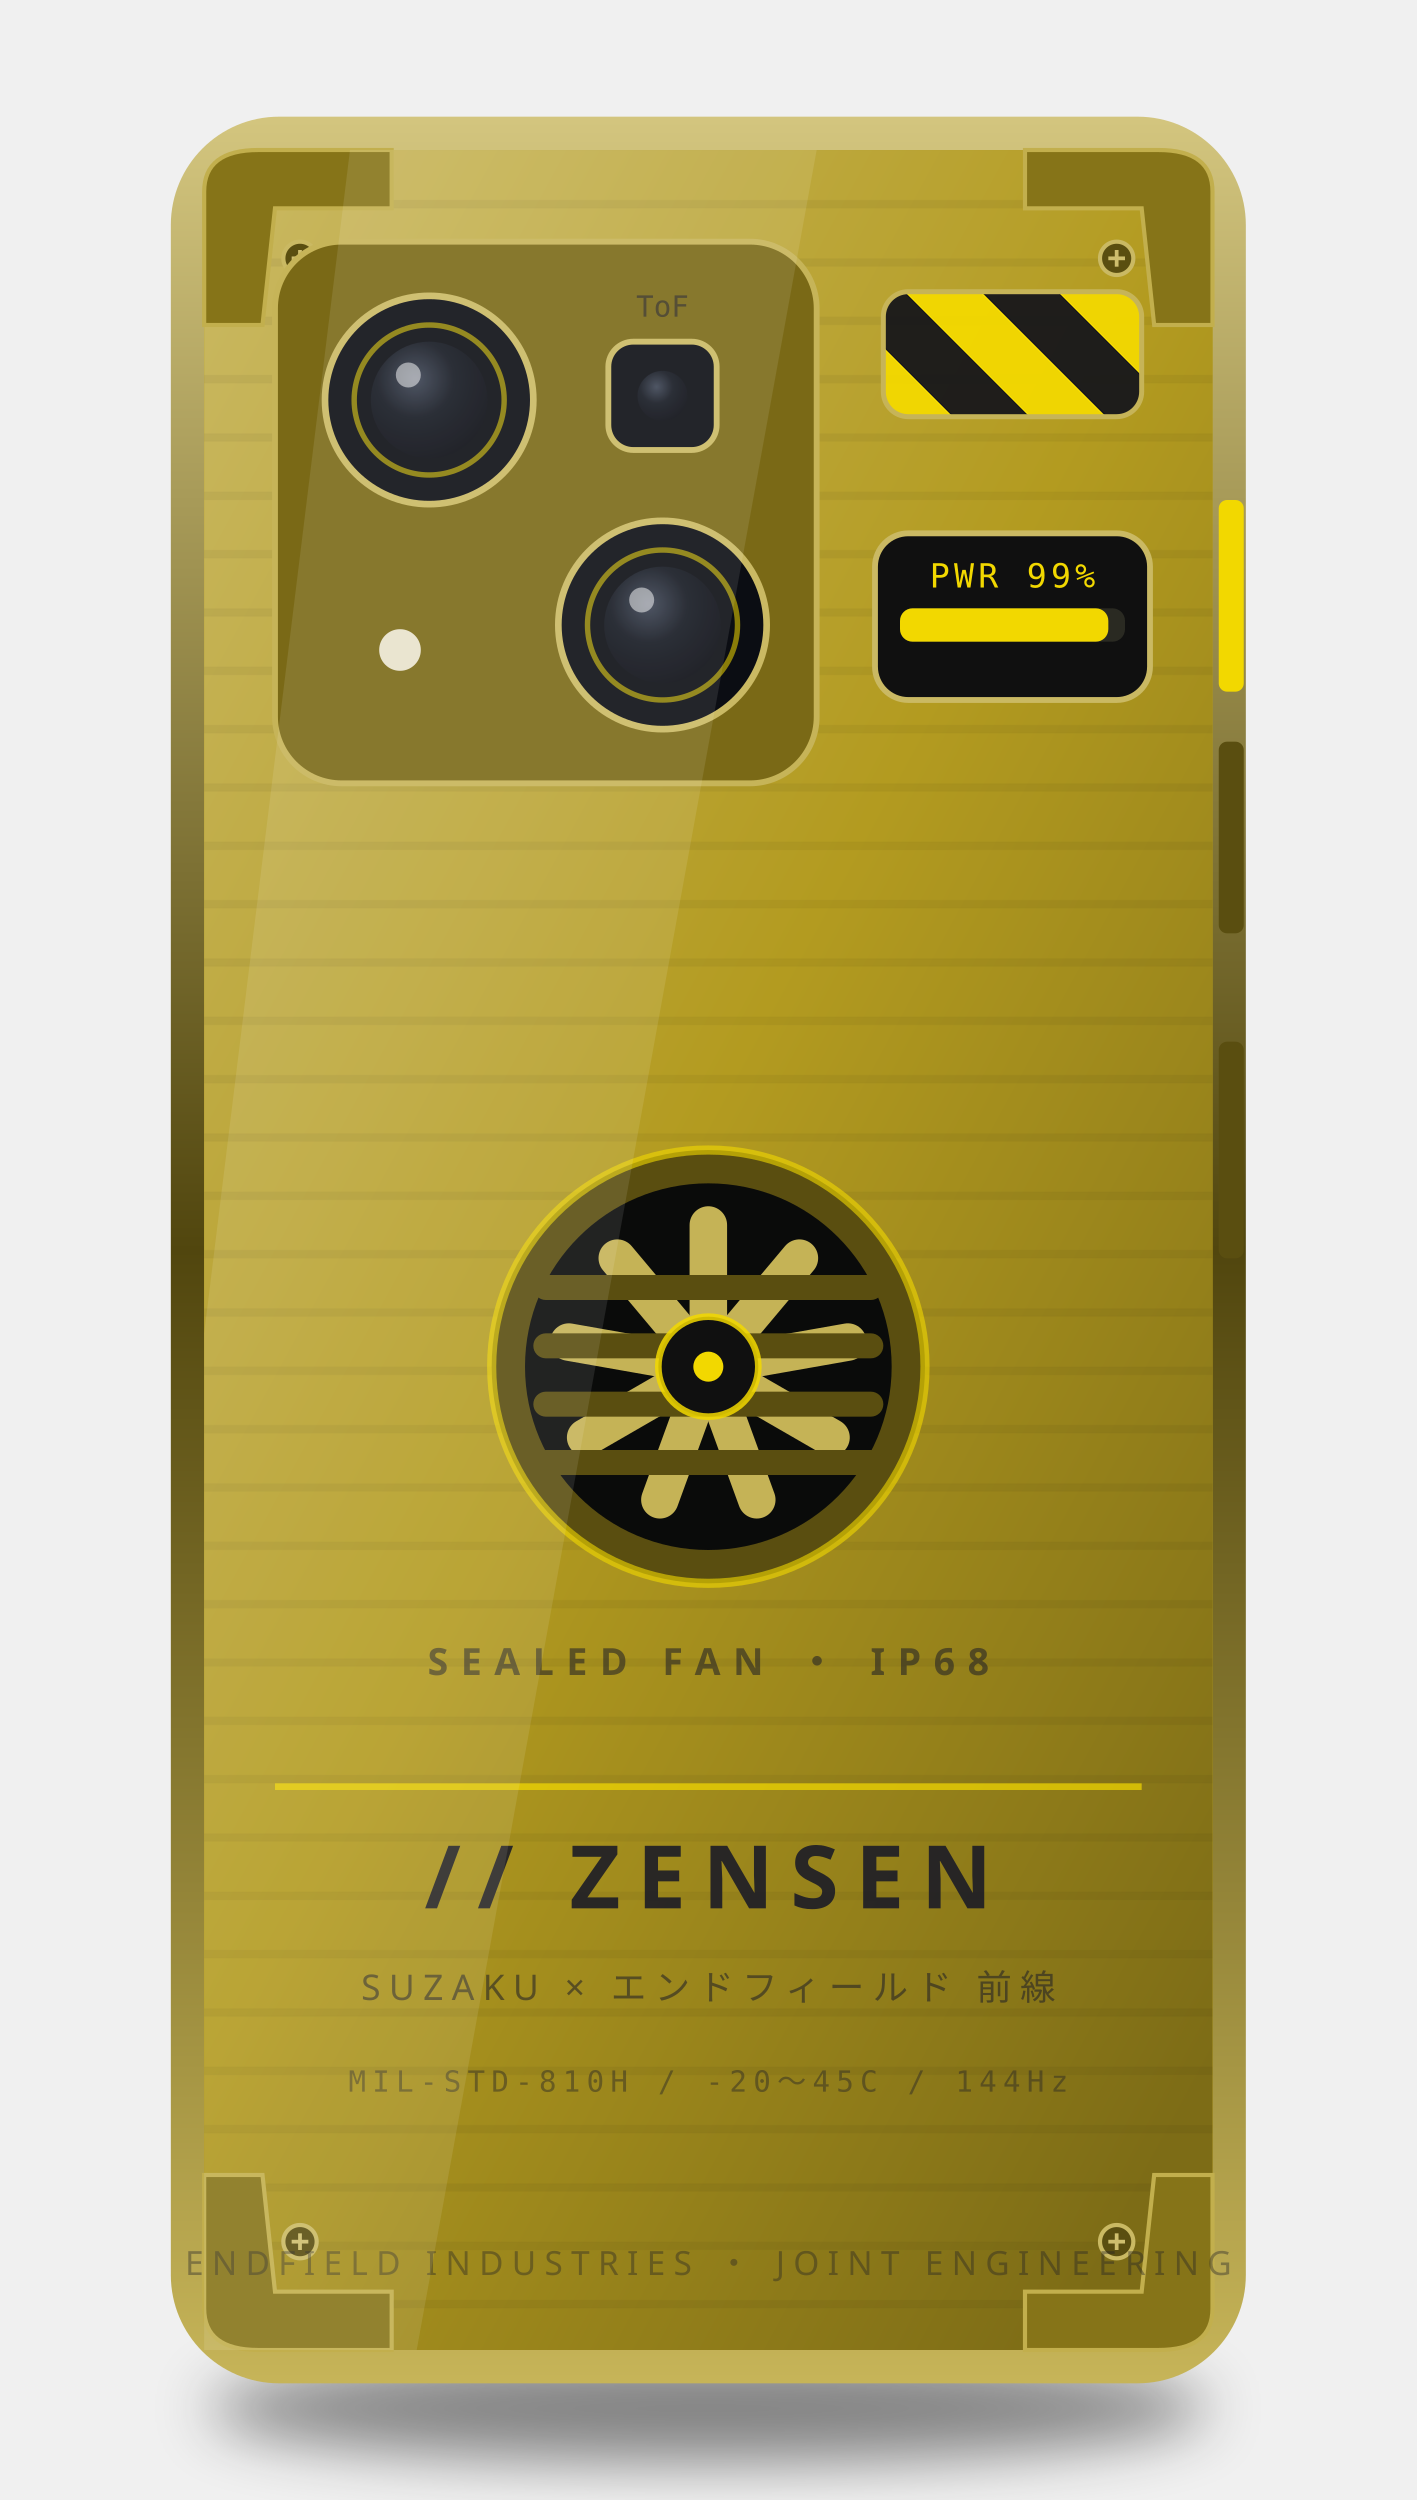
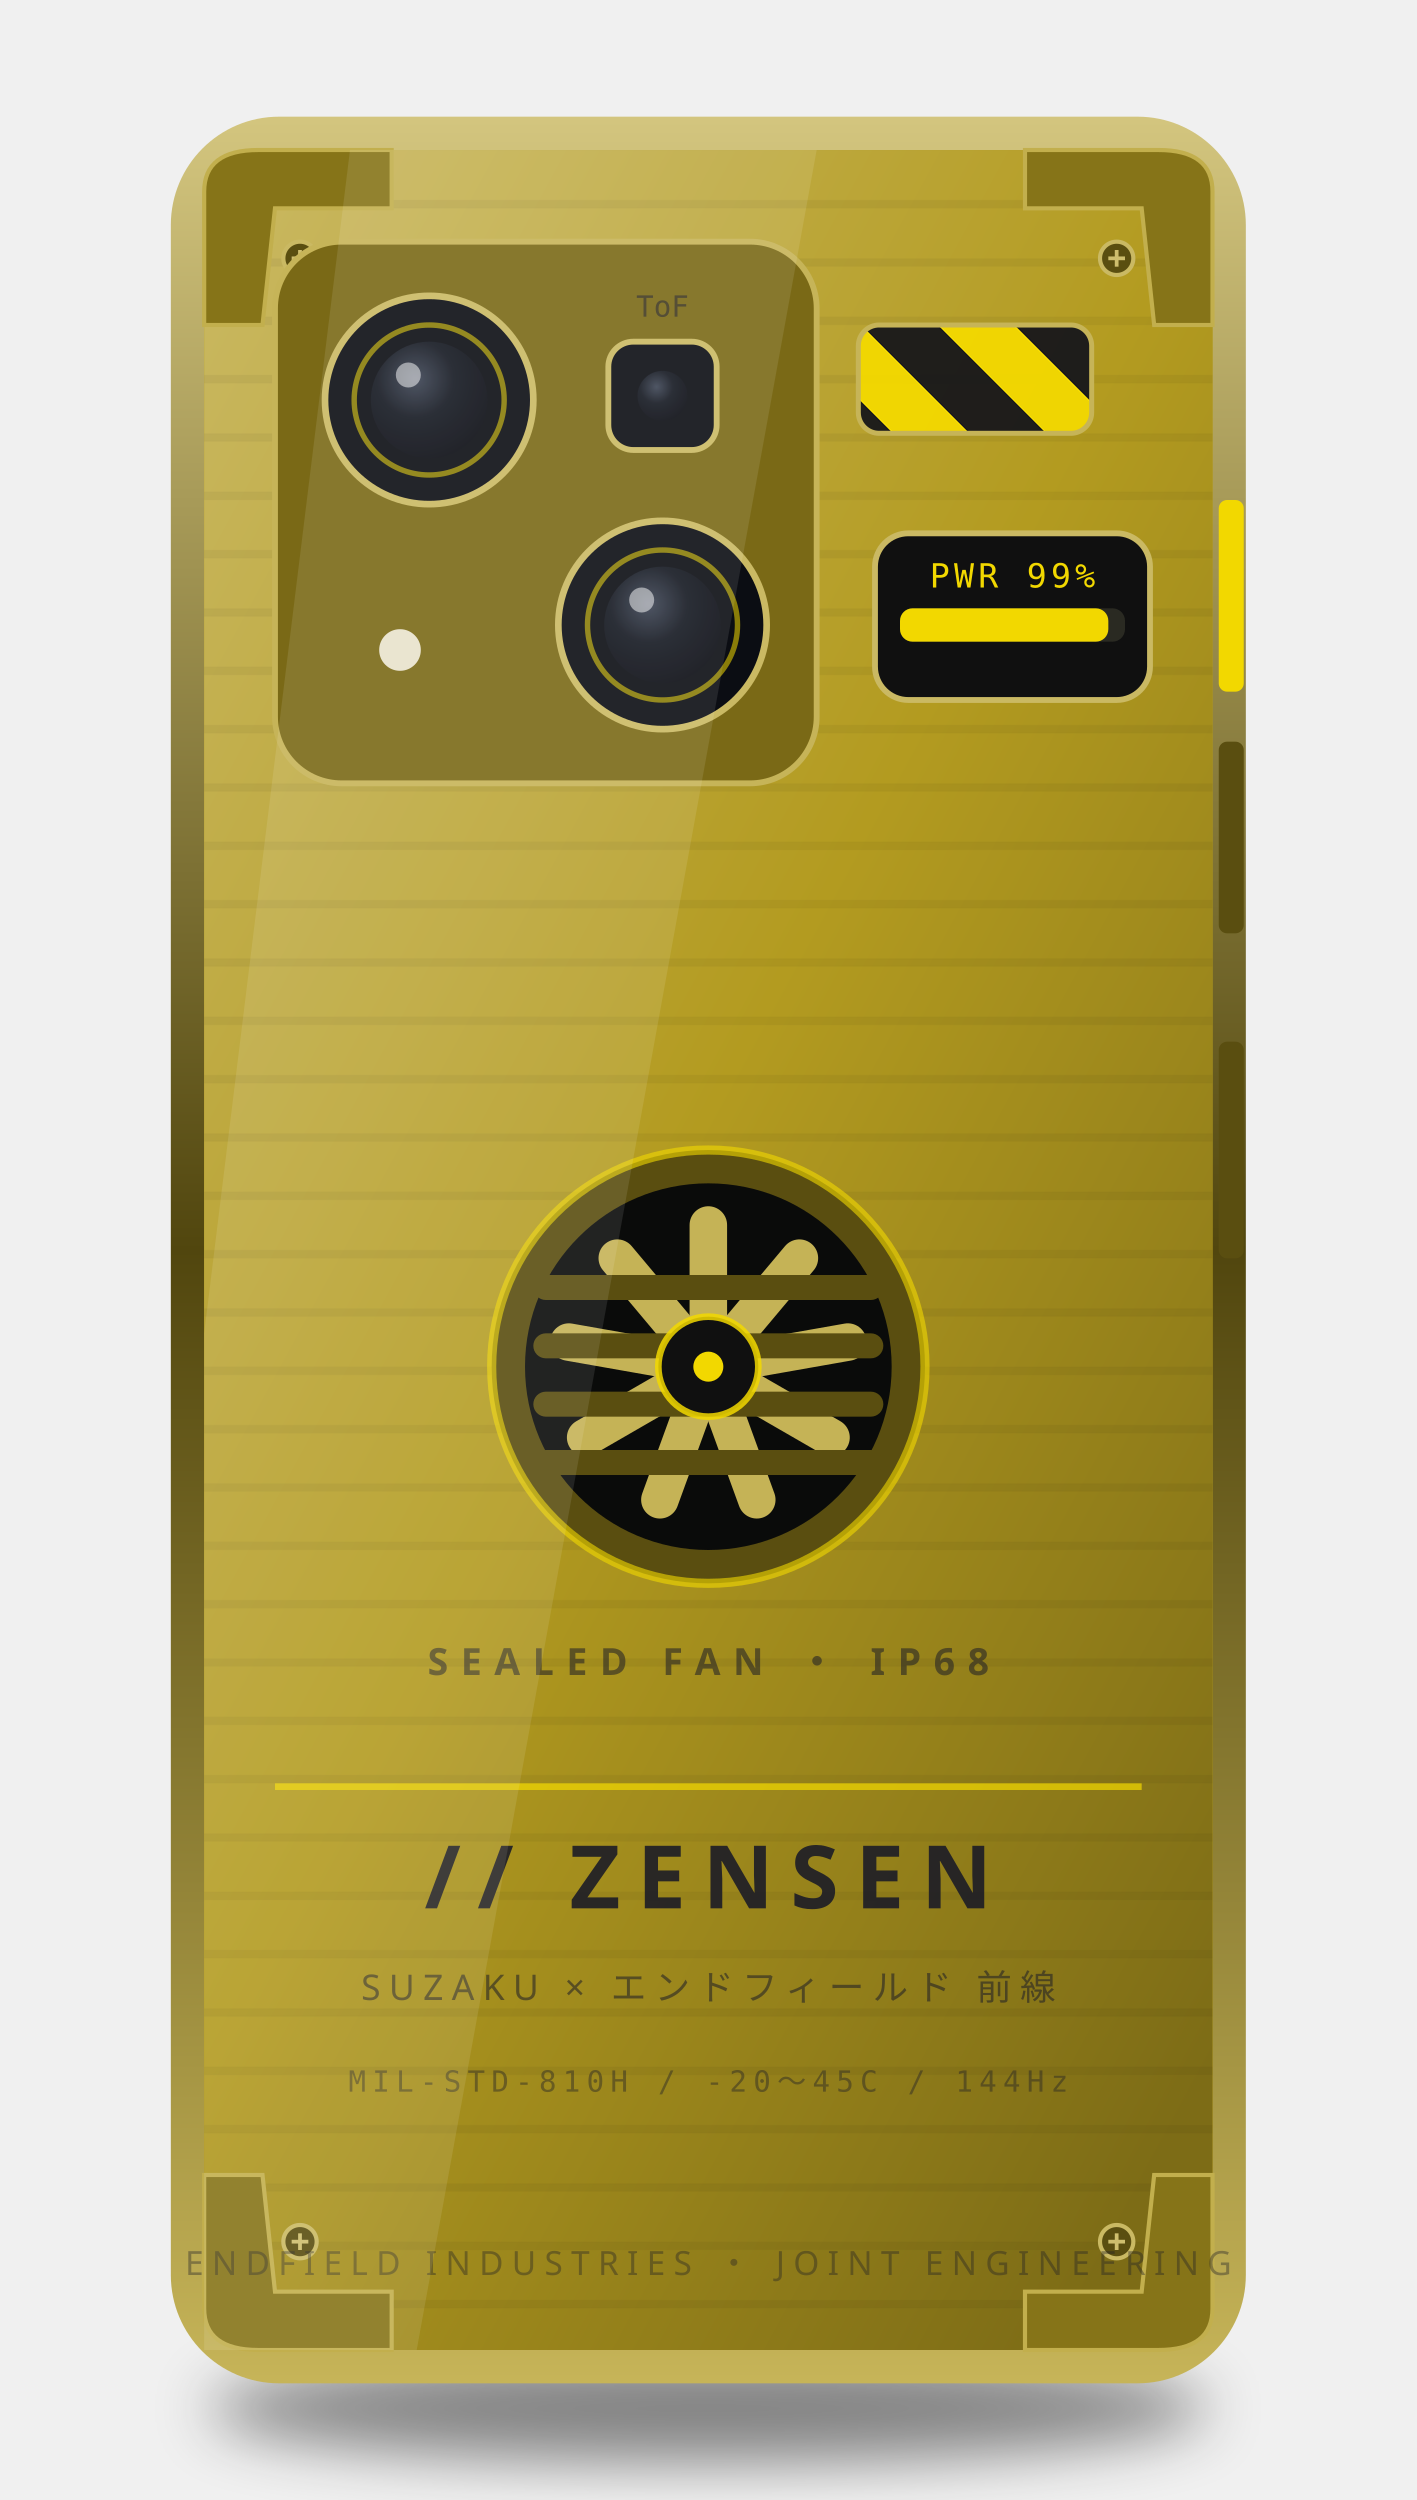
<svg xmlns="http://www.w3.org/2000/svg" viewBox="0 0 340 600" role="img" aria-label="SUZAKU × エンドフィールド 前線">
  <defs>
    <linearGradient id="bodyzensen1" x1="0" y1="0" x2="0.85" y2="1">
      <stop offset="0" stop-color="#cab963" />
      <stop offset="0.5" stop-color="#b39b20" />
      <stop offset="1" stop-color="#7d6c16" />
    </linearGradient>
    <linearGradient id="framezensen1" x1="0" y1="0" x2="0" y2="1">
      <stop offset="0" stop-color="#d3c57e" />
      <stop offset="0.5" stop-color="#51460e" />
      <stop offset="1" stop-color="#c6b458" />
    </linearGradient>
    <radialGradient id="lenszensen1" cx="0.38" cy="0.32" r="0.95">
      <stop offset="0" stop-color="#3c4454" />
      <stop offset="0.35" stop-color="#141821" />
      <stop offset="1" stop-color="#04040a" />
    </radialGradient>
    <pattern id="hzzensen1" width="26" height="26" patternUnits="userSpaceOnUse" patternTransform="rotate(-45)">
      <rect width="13" height="26" fill="#f2d800" />
      <rect x="13" width="13" height="26" fill="#17171a" />
    </pattern>
    <pattern id="texzensen1" width="14" height="14" patternUnits="userSpaceOnUse">
      <path d="M0 7 H14" stroke="#000" stroke-opacity="0.05" stroke-width="2" />
    </pattern>
    <filter id="softzensen1" x="-40%" y="-40%" width="180%" height="180%">
      <feGaussianBlur stdDeviation="7" />
    </filter>
  </defs>
  <ellipse cx="170" cy="578" rx="120" ry="13" fill="#000000" opacity="0.45" filter="url(#softzensen1)" />
  <rect x="41" y="28" width="258" height="544" rx="26" fill="url(#framezensen1)" />
  <rect x="49" y="36" width="242" height="528" rx="20" fill="#b39b20" />
  <rect x="49" y="36" width="242" height="528" rx="20" fill="url(#bodyzensen1)" />
  <rect x="49" y="36" width="242" height="528" rx="20" fill="url(#texzensen1)" />
  <path d="M49 78 L49 46 Q49 36 62 36 L94 36 L94 50 L66 50 L63 78 Z" fill="#867418" stroke="#c2af4d" stroke-width="1" />
  <path d="M291 78 L291 46 Q291 36 278 36 L246 36 L246 50 L274 50 L277 78 Z" fill="#867418" stroke="#c2af4d" stroke-width="1" />
  <path d="M49 522 L49 554 Q49 564 62 564 L94 564 L94 550 L66 550 L63 522 Z" fill="#867418" stroke="#c2af4d" stroke-width="1" />
  <path d="M291 522 L291 554 Q291 564 278 564 L246 564 L246 550 L274 550 L277 522 Z" fill="#867418" stroke="#c2af4d" stroke-width="1" />
  <circle cx="72" cy="62" r="4" fill="#5a4e10" stroke="#cab963" stroke-width="1" />
  <path d="M70 62 h4 M72 60 v4" stroke="#cebe6e" stroke-width="0.9" />
  <circle cx="268" cy="62" r="4" fill="#5a4e10" stroke="#cab963" stroke-width="1" />
  <path d="M266 62 h4 M268 60 v4" stroke="#cebe6e" stroke-width="0.9" />
  <circle cx="72" cy="538" r="4" fill="#5a4e10" stroke="#cab963" stroke-width="1" />
  <path d="M70 538 h4 M72 536 v4" stroke="#cebe6e" stroke-width="0.9" />
  <circle cx="268" cy="538" r="4" fill="#5a4e10" stroke="#cab963" stroke-width="1" />
  <path d="M266 538 h4 M268 536 v4" stroke="#cebe6e" stroke-width="0.9" />
  <rect x="66" y="58" width="130" height="130" rx="16" fill="#7a6916" stroke="#c6b458" stroke-width="1.4" />
  <circle cx="103" cy="96" r="25" fill="#0b0d13" stroke="#cab963" stroke-width="1.6" />
  <circle cx="103" cy="96" r="18" fill="none" stroke="#f2d800" stroke-opacity="0.55" stroke-width="1.3" />
  <circle cx="103" cy="96" r="14" fill="url(#lenszensen1)" />
  <circle cx="98" cy="90" r="3" fill="#ffffff" opacity="0.5" />
  <circle cx="159" cy="150" r="25" fill="#0b0d13" stroke="#cab963" stroke-width="1.6" />
  <circle cx="159" cy="150" r="18" fill="none" stroke="#f2d800" stroke-opacity="0.55" stroke-width="1.3" />
  <circle cx="159" cy="150" r="14" fill="url(#lenszensen1)" />
  <circle cx="154" cy="144" r="3" fill="#ffffff" opacity="0.5" />
  <rect x="146" y="82" width="26" height="26" rx="6" fill="#0b0d13" stroke="#cab963" stroke-width="1.4" />
  <circle cx="159" cy="95" r="6" fill="url(#lenszensen1)" />
  <text x="159" y="76" font-family="ui-monospace,monospace" font-size="7" fill="#1c1c26" opacity="0.6" text-anchor="middle">ToF</text>
  <circle cx="96" cy="156" r="5" fill="#f4efdf" opacity="0.9" />
-   <rect x="212" y="70" width="62" height="30" rx="6" fill="url(#hzzensen1)" opacity="0.95" />
-   <rect x="212" y="70" width="62" height="30" rx="6" fill="none" stroke="#c6b458" stroke-width="1.2" />
+   <rect x="206" y="78" width="56" height="26" rx="5" fill="url(#hzzensen1)" opacity="0.95" />
+   <rect x="206" y="78" width="56" height="26" rx="5" fill="none" stroke="#c6b458" stroke-width="1.2" />
  <rect x="210" y="128" width="66" height="40" rx="8" fill="#101010" stroke="#cab963" stroke-width="1.4" />
  <rect x="216" y="146" width="54" height="8" rx="3" fill="#2a2a22" />
  <rect x="216" y="146" width="50" height="8" rx="3" fill="#f2d800" />
  <text x="243" y="141" font-family="ui-monospace,monospace" font-size="8" fill="#f2d800" text-anchor="middle" letter-spacing="1">PWR 99%</text>
  <circle cx="170" cy="328" r="52" fill="#5a4e10" />
  <circle cx="170" cy="328" r="52" fill="none" stroke="#f2d800" stroke-opacity="0.6" stroke-width="2.2" />
  <circle cx="170" cy="328" r="44" fill="#0a0b0a" />
  <path d="M170 328 L170 294" stroke="#c5b356" stroke-width="9" stroke-linecap="round" transform="rotate(0 170 328)" />
  <path d="M170 328 L170 294" stroke="#c5b356" stroke-width="9" stroke-linecap="round" transform="rotate(40 170 328)" />
  <path d="M170 328 L170 294" stroke="#c5b356" stroke-width="9" stroke-linecap="round" transform="rotate(80 170 328)" />
  <path d="M170 328 L170 294" stroke="#c5b356" stroke-width="9" stroke-linecap="round" transform="rotate(120 170 328)" />
  <path d="M170 328 L170 294" stroke="#c5b356" stroke-width="9" stroke-linecap="round" transform="rotate(160 170 328)" />
  <path d="M170 328 L170 294" stroke="#c5b356" stroke-width="9" stroke-linecap="round" transform="rotate(200 170 328)" />
  <path d="M170 328 L170 294" stroke="#c5b356" stroke-width="9" stroke-linecap="round" transform="rotate(240 170 328)" />
  <path d="M170 328 L170 294" stroke="#c5b356" stroke-width="9" stroke-linecap="round" transform="rotate(280 170 328)" />
  <path d="M170 328 L170 294" stroke="#c5b356" stroke-width="9" stroke-linecap="round" transform="rotate(320 170 328)" />
  <rect x="128" y="306" width="84" height="6" rx="3" fill="#5a4e10" />
  <rect x="128" y="320" width="84" height="6" rx="3" fill="#5a4e10" />
  <rect x="128" y="334" width="84" height="6" rx="3" fill="#5a4e10" />
  <rect x="128" y="348" width="84" height="6" rx="3" fill="#5a4e10" />
  <circle cx="170" cy="328" r="12" fill="#101010" stroke="#f2d800" stroke-opacity="0.85" stroke-width="1.6" />
  <circle cx="170" cy="328" r="3.6" fill="#f2d800" />
  <text x="170" y="402" font-family="'Noto Sans JP',sans-serif" font-size="9" font-weight="700" fill="#1c1c26" opacity="0.55" text-anchor="middle" letter-spacing="3">SEALED FAN ・ IP68</text>
  <rect x="66" y="428" width="208" height="1.6" fill="#f2d800" opacity="0.7" />
  <text x="170" y="458" font-family="'Oswald','Noto Sans JP',sans-serif" font-size="21" font-weight="700" fill="#1c1c26" opacity="0.9" text-anchor="middle" letter-spacing="4">// ZENSEN</text>
  <text x="170" y="480" font-family="'Noto Sans JP',sans-serif" font-size="8.5" fill="#1c1c26" opacity="0.55" text-anchor="middle" letter-spacing="2">SUZAKU × エンドフィールド 前線</text>
  <text x="170" y="502" font-family="ui-monospace,monospace" font-size="7" fill="#1c1c26" opacity="0.42" text-anchor="middle" letter-spacing="1.5">MIL-STD-810H / -20〜45C / 144Hz</text>
  <text x="170" y="546" font-family="'Noto Sans JP',sans-serif" font-size="8" fill="#1c1c26" opacity="0.38" text-anchor="middle" letter-spacing="2">ENDFIELD INDUSTRIES ・ JOINT ENGINEERING</text>
  <path d="M84 36 L196 36 L100 564 L49 564 L49 320 Z" fill="#ffffff" opacity="0.1" />
  <rect x="292.5" y="120" width="6" height="46" rx="2" fill="#f2d800" />
  <rect x="292.5" y="178" width="6" height="46" rx="2" fill="#5a4e10" />
  <rect x="292.5" y="250" width="6" height="52" rx="2" fill="#5a4e10" />
</svg>
